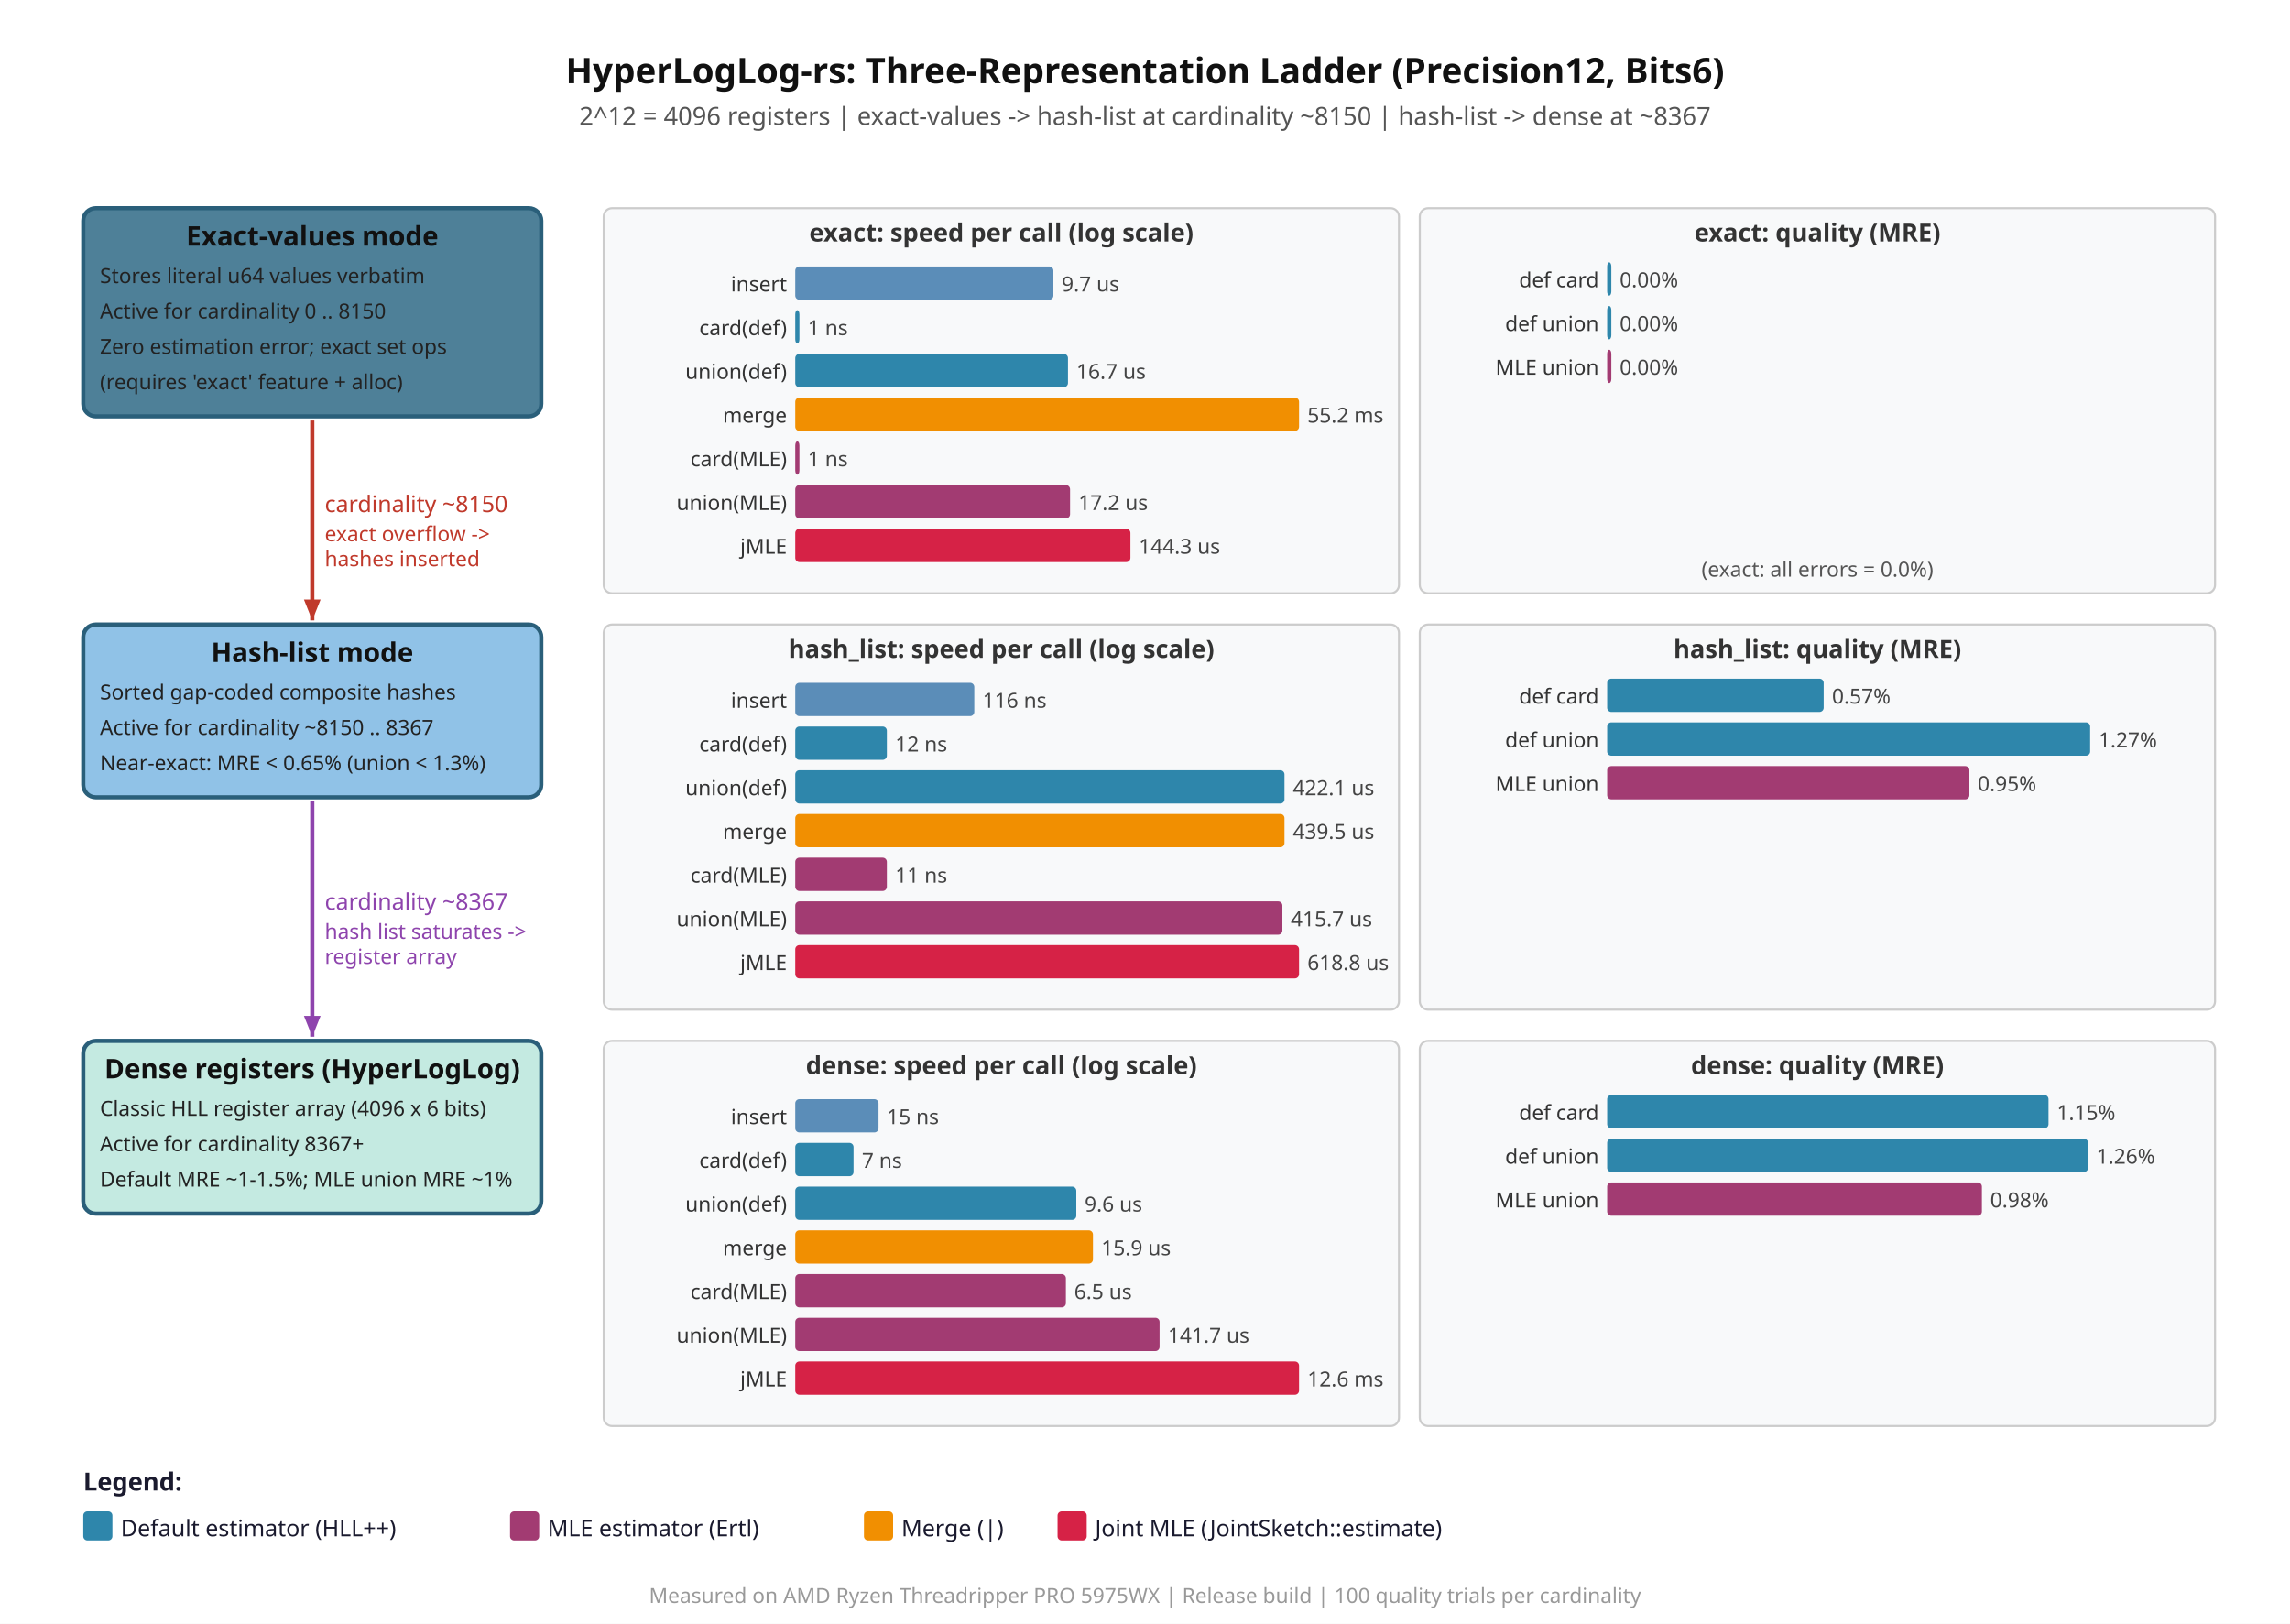
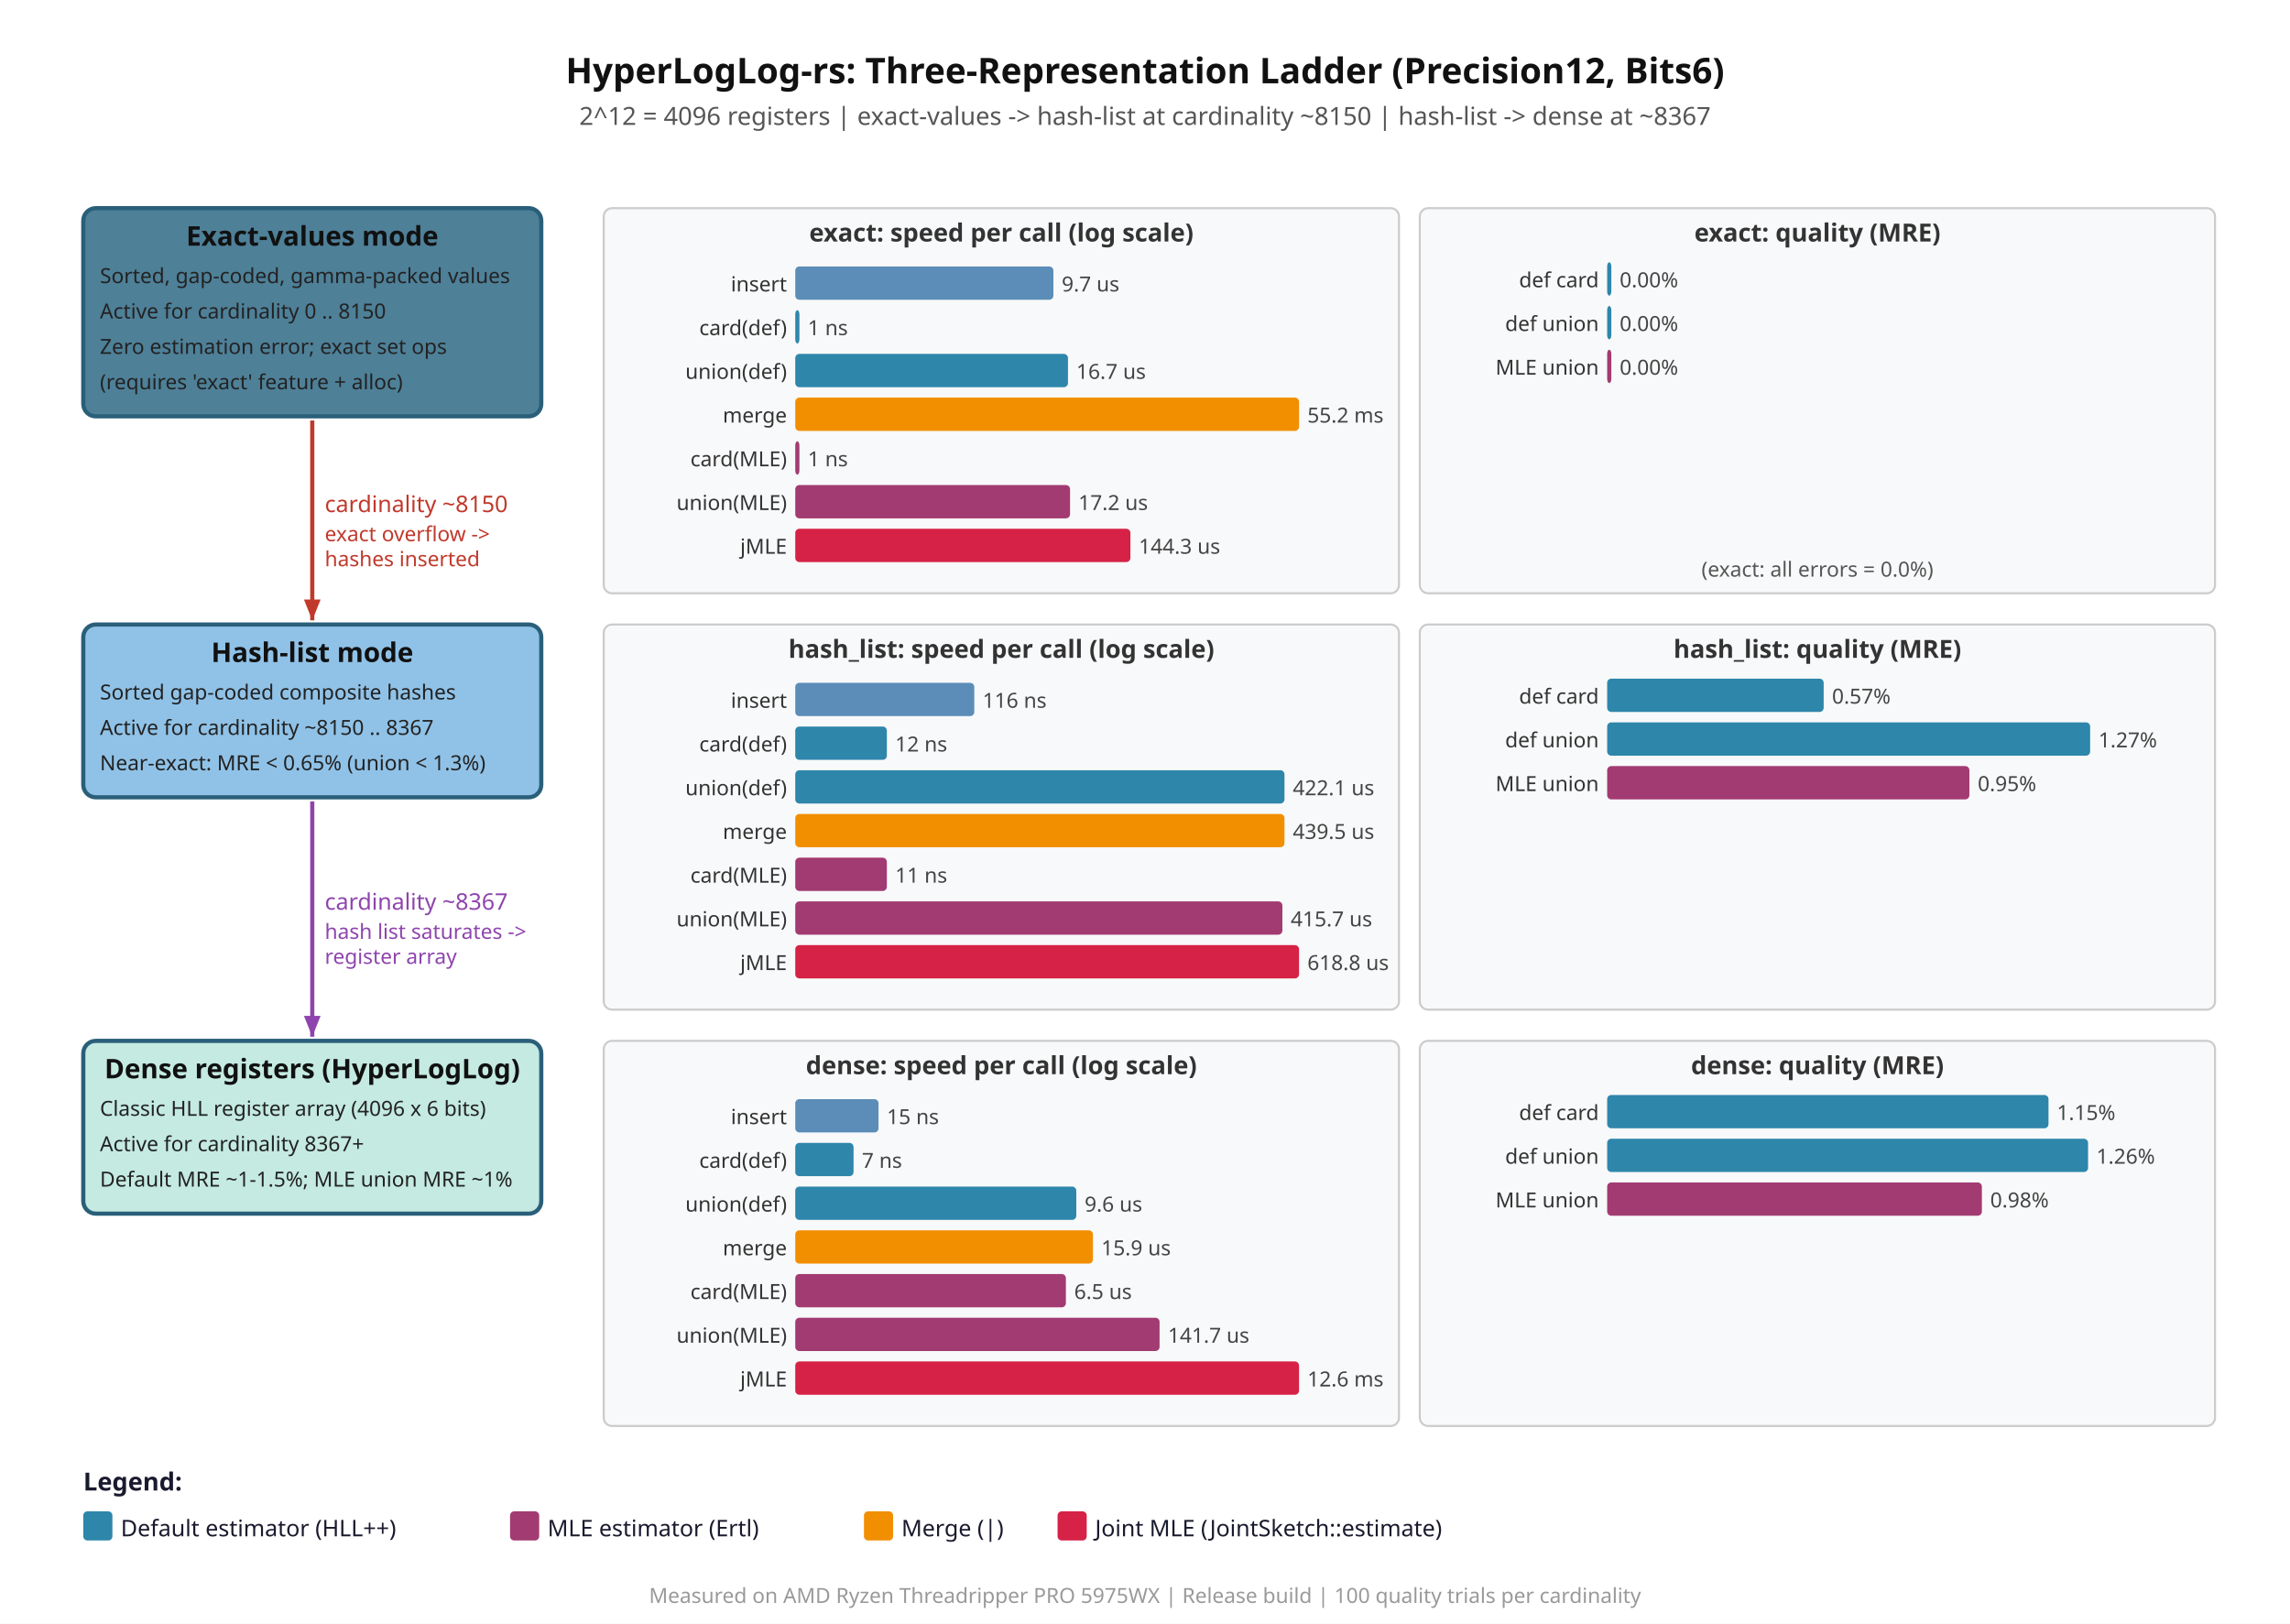
<svg xmlns="http://www.w3.org/2000/svg" width="1100" height="780" viewBox="0 0 1100 780">
  <rect x="0" y="0" width="1100" height="780" fill="#FFFFFF" />
  <text x="550" y="40" font-family="sans-serif" font-size="17" fill="#111" text-anchor="middle" font-weight="bold">HyperLogLog-rs: Three-Representation Ladder (Precision12, Bits6)</text>
  <text x="550" y="60" font-family="sans-serif" font-size="12" fill="#555" text-anchor="middle" font-weight="normal">2^12 = 4096 registers  |  exact-values -&gt; hash-list at cardinality ~8150  |  hash-list -&gt; dense at ~8367</text>
  <rect x="40" y="100" width="220" height="100" fill="#4E8098" stroke="#2A5F7A" stroke-width="2" rx="6" />
  <text x="150" y="118" font-family="sans-serif" font-size="13" fill="#111" text-anchor="middle" font-weight="bold">Exact-values mode</text>
-   <text x="48" y="136" font-family="sans-serif" font-size="10" fill="#222" text-anchor="start" font-weight="normal">Stores literal u64 values verbatim</text>
+   <text x="48" y="136" font-family="sans-serif" font-size="10" fill="#222" text-anchor="start" font-weight="normal">Sorted, gap-coded, gamma-packed values</text>
  <text x="48" y="153" font-family="sans-serif" font-size="10" fill="#222" text-anchor="start" font-weight="normal">Active for cardinality 0 .. 8150</text>
  <text x="48" y="170" font-family="sans-serif" font-size="10" fill="#222" text-anchor="start" font-weight="normal">Zero estimation error; exact set ops</text>
  <text x="48" y="187" font-family="sans-serif" font-size="10" fill="#222" text-anchor="start" font-weight="normal">(requires 'exact' feature + alloc)</text>
  <rect x="40" y="300" width="220" height="83" fill="#90C2E7" stroke="#2A5F7A" stroke-width="2" rx="6" />
  <text x="150" y="318" font-family="sans-serif" font-size="13" fill="#111" text-anchor="middle" font-weight="bold">Hash-list mode</text>
  <text x="48" y="336" font-family="sans-serif" font-size="10" fill="#222" text-anchor="start" font-weight="normal">Sorted gap-coded composite hashes</text>
  <text x="48" y="353" font-family="sans-serif" font-size="10" fill="#222" text-anchor="start" font-weight="normal">Active for cardinality ~8150 .. 8367</text>
  <text x="48" y="370" font-family="sans-serif" font-size="10" fill="#222" text-anchor="start" font-weight="normal">Near-exact: MRE &lt; 0.65%  (union &lt; 1.3%)</text>
  <rect x="40" y="500" width="220" height="83" fill="#C4EAE1" stroke="#2A5F7A" stroke-width="2" rx="6" />
  <text x="150" y="518" font-family="sans-serif" font-size="13" fill="#111" text-anchor="middle" font-weight="bold">Dense registers (HyperLogLog)</text>
  <text x="48" y="536" font-family="sans-serif" font-size="10" fill="#222" text-anchor="start" font-weight="normal">Classic HLL register array (4096 x 6 bits)</text>
  <text x="48" y="553" font-family="sans-serif" font-size="10" fill="#222" text-anchor="start" font-weight="normal">Active for cardinality 8367+</text>
  <text x="48" y="570" font-family="sans-serif" font-size="10" fill="#222" text-anchor="start" font-weight="normal">Default MRE ~1-1.5%;  MLE union MRE ~1%</text>
  <line x1="150" y1="202" x2="150" y2="298" stroke="#C0392B" stroke-width="2" />
  <polygon points="150,298 146.0,288.0 154.0,288.0" fill="#C0392B" />
  <text x="156" y="246" font-family="sans-serif" font-size="11" fill="#C0392B" text-anchor="start" font-weight="normal">cardinality ~8150</text>
  <text x="156" y="260" font-family="sans-serif" font-size="10" fill="#C0392B" text-anchor="start" font-weight="normal">exact overflow -&gt;</text>
  <text x="156" y="272" font-family="sans-serif" font-size="10" fill="#C0392B" text-anchor="start" font-weight="normal">hashes inserted</text>
  <line x1="150" y1="385" x2="150" y2="498" stroke="#8E44AD" stroke-width="2" />
  <polygon points="150,498 146.0,488.0 154.0,488.0" fill="#8E44AD" />
  <text x="156" y="437" font-family="sans-serif" font-size="11" fill="#8E44AD" text-anchor="start" font-weight="normal">cardinality ~8367</text>
  <text x="156" y="451" font-family="sans-serif" font-size="10" fill="#8E44AD" text-anchor="start" font-weight="normal">hash list saturates -&gt;</text>
  <text x="156" y="463" font-family="sans-serif" font-size="10" fill="#8E44AD" text-anchor="start" font-weight="normal">register array</text>
  <rect x="290" y="100" width="382" height="185" fill="#F8F9FA" stroke="#CCC" stroke-width="1" rx="4" />
  <text x="481" y="116" font-family="sans-serif" font-size="12" fill="#333" text-anchor="middle" font-weight="bold">exact: speed per call (log scale)</text>
  <rect x="382" y="128" width="124" height="16" fill="#5B8DB8" rx="2" />
  <text x="378" y="140" font-family="sans-serif" font-size="10" fill="#333" text-anchor="end" font-weight="normal">insert</text>
  <text x="510" y="140" font-family="sans-serif" font-size="10" fill="#444" text-anchor="start" font-weight="normal">9.7 us</text>
  <rect x="382" y="149" width="2" height="16" fill="#2E86AB" rx="2" />
  <text x="378" y="161" font-family="sans-serif" font-size="10" fill="#333" text-anchor="end" font-weight="normal">card(def)</text>
  <text x="388" y="161" font-family="sans-serif" font-size="10" fill="#444" text-anchor="start" font-weight="normal">1 ns</text>
  <rect x="382" y="170" width="131" height="16" fill="#2E86AB" rx="2" />
  <text x="378" y="182" font-family="sans-serif" font-size="10" fill="#333" text-anchor="end" font-weight="normal">union(def)</text>
  <text x="517" y="182" font-family="sans-serif" font-size="10" fill="#444" text-anchor="start" font-weight="normal">16.7 us</text>
  <rect x="382" y="191" width="242" height="16" fill="#F18F01" rx="2" />
  <text x="378" y="203" font-family="sans-serif" font-size="10" fill="#333" text-anchor="end" font-weight="normal">merge</text>
  <text x="628" y="203" font-family="sans-serif" font-size="10" fill="#444" text-anchor="start" font-weight="normal">55.2 ms</text>
  <rect x="382" y="212" width="2" height="16" fill="#A23B72" rx="2" />
  <text x="378" y="224" font-family="sans-serif" font-size="10" fill="#333" text-anchor="end" font-weight="normal">card(MLE)</text>
  <text x="388" y="224" font-family="sans-serif" font-size="10" fill="#444" text-anchor="start" font-weight="normal">1 ns</text>
  <rect x="382" y="233" width="132" height="16" fill="#A23B72" rx="2" />
  <text x="378" y="245" font-family="sans-serif" font-size="10" fill="#333" text-anchor="end" font-weight="normal">union(MLE)</text>
  <text x="518" y="245" font-family="sans-serif" font-size="10" fill="#444" text-anchor="start" font-weight="normal">17.2 us</text>
  <rect x="382" y="254" width="161" height="16" fill="#D62246" rx="2" />
  <text x="378" y="266" font-family="sans-serif" font-size="10" fill="#333" text-anchor="end" font-weight="normal">jMLE</text>
  <text x="547" y="266" font-family="sans-serif" font-size="10" fill="#444" text-anchor="start" font-weight="normal">144.3 us</text>
  <rect x="682" y="100" width="382" height="185" fill="#F8F9FA" stroke="#CCC" stroke-width="1" rx="4" />
  <text x="873" y="116" font-family="sans-serif" font-size="12" fill="#333" text-anchor="middle" font-weight="bold">exact: quality (MRE)</text>
  <rect x="772" y="126" width="2" height="16" fill="#2E86AB" rx="2" />
  <text x="768" y="138" font-family="sans-serif" font-size="10" fill="#333" text-anchor="end" font-weight="normal">def card</text>
  <text x="778" y="138" font-family="sans-serif" font-size="10" fill="#444" text-anchor="start" font-weight="normal">0.00%</text>
  <rect x="772" y="147" width="2" height="16" fill="#2E86AB" rx="2" />
  <text x="768" y="159" font-family="sans-serif" font-size="10" fill="#333" text-anchor="end" font-weight="normal">def union</text>
  <text x="778" y="159" font-family="sans-serif" font-size="10" fill="#444" text-anchor="start" font-weight="normal">0.00%</text>
  <rect x="772" y="168" width="2" height="16" fill="#A23B72" rx="2" />
  <text x="768" y="180" font-family="sans-serif" font-size="10" fill="#333" text-anchor="end" font-weight="normal">MLE union</text>
  <text x="778" y="180" font-family="sans-serif" font-size="10" fill="#444" text-anchor="start" font-weight="normal">0.00%</text>
  <text x="873" y="277" font-family="sans-serif" font-size="10" fill="#555" text-anchor="middle" font-weight="normal">(exact: all errors = 0.0%)</text>
  <rect x="290" y="300" width="382" height="185" fill="#F8F9FA" stroke="#CCC" stroke-width="1" rx="4" />
  <text x="481" y="316" font-family="sans-serif" font-size="12" fill="#333" text-anchor="middle" font-weight="bold">hash_list: speed per call (log scale)</text>
  <rect x="382" y="328" width="86" height="16" fill="#5B8DB8" rx="2" />
  <text x="378" y="340" font-family="sans-serif" font-size="10" fill="#333" text-anchor="end" font-weight="normal">insert</text>
  <text x="472" y="340" font-family="sans-serif" font-size="10" fill="#444" text-anchor="start" font-weight="normal">116 ns</text>
  <rect x="382" y="349" width="44" height="16" fill="#2E86AB" rx="2" />
  <text x="378" y="361" font-family="sans-serif" font-size="10" fill="#333" text-anchor="end" font-weight="normal">card(def)</text>
  <text x="430" y="361" font-family="sans-serif" font-size="10" fill="#444" text-anchor="start" font-weight="normal">12 ns</text>
  <rect x="382" y="370" width="235" height="16" fill="#2E86AB" rx="2" />
  <text x="378" y="382" font-family="sans-serif" font-size="10" fill="#333" text-anchor="end" font-weight="normal">union(def)</text>
  <text x="621" y="382" font-family="sans-serif" font-size="10" fill="#444" text-anchor="start" font-weight="normal">422.1 us</text>
  <rect x="382" y="391" width="235" height="16" fill="#F18F01" rx="2" />
  <text x="378" y="403" font-family="sans-serif" font-size="10" fill="#333" text-anchor="end" font-weight="normal">merge</text>
  <text x="621" y="403" font-family="sans-serif" font-size="10" fill="#444" text-anchor="start" font-weight="normal">439.5 us</text>
  <rect x="382" y="412" width="44" height="16" fill="#A23B72" rx="2" />
  <text x="378" y="424" font-family="sans-serif" font-size="10" fill="#333" text-anchor="end" font-weight="normal">card(MLE)</text>
  <text x="430" y="424" font-family="sans-serif" font-size="10" fill="#444" text-anchor="start" font-weight="normal">11 ns</text>
  <rect x="382" y="433" width="234" height="16" fill="#A23B72" rx="2" />
  <text x="378" y="445" font-family="sans-serif" font-size="10" fill="#333" text-anchor="end" font-weight="normal">union(MLE)</text>
  <text x="620" y="445" font-family="sans-serif" font-size="10" fill="#444" text-anchor="start" font-weight="normal">415.7 us</text>
  <rect x="382" y="454" width="242" height="16" fill="#D62246" rx="2" />
  <text x="378" y="466" font-family="sans-serif" font-size="10" fill="#333" text-anchor="end" font-weight="normal">jMLE</text>
  <text x="628" y="466" font-family="sans-serif" font-size="10" fill="#444" text-anchor="start" font-weight="normal">618.8 us</text>
  <rect x="682" y="300" width="382" height="185" fill="#F8F9FA" stroke="#CCC" stroke-width="1" rx="4" />
  <text x="873" y="316" font-family="sans-serif" font-size="12" fill="#333" text-anchor="middle" font-weight="bold">hash_list: quality (MRE)</text>
  <rect x="772" y="326" width="104" height="16" fill="#2E86AB" rx="2" />
  <text x="768" y="338" font-family="sans-serif" font-size="10" fill="#333" text-anchor="end" font-weight="normal">def card</text>
  <text x="880" y="338" font-family="sans-serif" font-size="10" fill="#444" text-anchor="start" font-weight="normal">0.57%</text>
  <rect x="772" y="347" width="232" height="16" fill="#2E86AB" rx="2" />
  <text x="768" y="359" font-family="sans-serif" font-size="10" fill="#333" text-anchor="end" font-weight="normal">def union</text>
  <text x="1008" y="359" font-family="sans-serif" font-size="10" fill="#444" text-anchor="start" font-weight="normal">1.27%</text>
  <rect x="772" y="368" width="174" height="16" fill="#A23B72" rx="2" />
  <text x="768" y="380" font-family="sans-serif" font-size="10" fill="#333" text-anchor="end" font-weight="normal">MLE union</text>
  <text x="950" y="380" font-family="sans-serif" font-size="10" fill="#444" text-anchor="start" font-weight="normal">0.95%</text>
  <rect x="290" y="500" width="382" height="185" fill="#F8F9FA" stroke="#CCC" stroke-width="1" rx="4" />
  <text x="481" y="516" font-family="sans-serif" font-size="12" fill="#333" text-anchor="middle" font-weight="bold">dense: speed per call (log scale)</text>
  <rect x="382" y="528" width="40" height="16" fill="#5B8DB8" rx="2" />
  <text x="378" y="540" font-family="sans-serif" font-size="10" fill="#333" text-anchor="end" font-weight="normal">insert</text>
  <text x="426" y="540" font-family="sans-serif" font-size="10" fill="#444" text-anchor="start" font-weight="normal">15 ns</text>
  <rect x="382" y="549" width="28" height="16" fill="#2E86AB" rx="2" />
  <text x="378" y="561" font-family="sans-serif" font-size="10" fill="#333" text-anchor="end" font-weight="normal">card(def)</text>
  <text x="414" y="561" font-family="sans-serif" font-size="10" fill="#444" text-anchor="start" font-weight="normal">7 ns</text>
  <rect x="382" y="570" width="135" height="16" fill="#2E86AB" rx="2" />
  <text x="378" y="582" font-family="sans-serif" font-size="10" fill="#333" text-anchor="end" font-weight="normal">union(def)</text>
  <text x="521" y="582" font-family="sans-serif" font-size="10" fill="#444" text-anchor="start" font-weight="normal">9.6 us</text>
  <rect x="382" y="591" width="143" height="16" fill="#F18F01" rx="2" />
  <text x="378" y="603" font-family="sans-serif" font-size="10" fill="#333" text-anchor="end" font-weight="normal">merge</text>
  <text x="529" y="603" font-family="sans-serif" font-size="10" fill="#444" text-anchor="start" font-weight="normal">15.9 us</text>
  <rect x="382" y="612" width="130" height="16" fill="#A23B72" rx="2" />
  <text x="378" y="624" font-family="sans-serif" font-size="10" fill="#333" text-anchor="end" font-weight="normal">card(MLE)</text>
  <text x="516" y="624" font-family="sans-serif" font-size="10" fill="#444" text-anchor="start" font-weight="normal">6.5 us</text>
  <rect x="382" y="633" width="175" height="16" fill="#A23B72" rx="2" />
  <text x="378" y="645" font-family="sans-serif" font-size="10" fill="#333" text-anchor="end" font-weight="normal">union(MLE)</text>
  <text x="561" y="645" font-family="sans-serif" font-size="10" fill="#444" text-anchor="start" font-weight="normal">141.7 us</text>
  <rect x="382" y="654" width="242" height="16" fill="#D62246" rx="2" />
  <text x="378" y="666" font-family="sans-serif" font-size="10" fill="#333" text-anchor="end" font-weight="normal">jMLE</text>
  <text x="628" y="666" font-family="sans-serif" font-size="10" fill="#444" text-anchor="start" font-weight="normal">12.6 ms</text>
  <rect x="682" y="500" width="382" height="185" fill="#F8F9FA" stroke="#CCC" stroke-width="1" rx="4" />
  <text x="873" y="516" font-family="sans-serif" font-size="12" fill="#333" text-anchor="middle" font-weight="bold">dense: quality (MRE)</text>
  <rect x="772" y="526" width="212" height="16" fill="#2E86AB" rx="2" />
  <text x="768" y="538" font-family="sans-serif" font-size="10" fill="#333" text-anchor="end" font-weight="normal">def card</text>
  <text x="988" y="538" font-family="sans-serif" font-size="10" fill="#444" text-anchor="start" font-weight="normal">1.15%</text>
  <rect x="772" y="547" width="231" height="16" fill="#2E86AB" rx="2" />
  <text x="768" y="559" font-family="sans-serif" font-size="10" fill="#333" text-anchor="end" font-weight="normal">def union</text>
  <text x="1007" y="559" font-family="sans-serif" font-size="10" fill="#444" text-anchor="start" font-weight="normal">1.26%</text>
  <rect x="772" y="568" width="180" height="16" fill="#A23B72" rx="2" />
  <text x="768" y="580" font-family="sans-serif" font-size="10" fill="#333" text-anchor="end" font-weight="normal">MLE union</text>
  <text x="956" y="580" font-family="sans-serif" font-size="10" fill="#444" text-anchor="start" font-weight="normal">0.98%</text>
  <text x="40" y="716" font-family="sans-serif" font-size="12" fill="#1A1A2E" text-anchor="start" font-weight="bold">Legend:</text>
  <rect x="40" y="726" width="14" height="14" fill="#2E86AB" rx="2" />
  <text x="58" y="738" font-family="sans-serif" font-size="11" fill="#1A1A2E" text-anchor="start" font-weight="normal">Default estimator (HLL++)</text>
  <rect x="245" y="726" width="14" height="14" fill="#A23B72" rx="2" />
  <text x="263" y="738" font-family="sans-serif" font-size="11" fill="#1A1A2E" text-anchor="start" font-weight="normal">MLE estimator (Ertl)</text>
  <rect x="415" y="726" width="14" height="14" fill="#F18F01" rx="2" />
  <text x="433" y="738" font-family="sans-serif" font-size="11" fill="#1A1A2E" text-anchor="start" font-weight="normal">Merge (|)</text>
  <rect x="508" y="726" width="14" height="14" fill="#D62246" rx="2" />
  <text x="526" y="738" font-family="sans-serif" font-size="11" fill="#1A1A2E" text-anchor="start" font-weight="normal">Joint MLE (JointSketch::estimate)</text>
  <text x="550" y="770" font-family="sans-serif" font-size="10" fill="#999" text-anchor="middle" font-weight="normal">Measured on AMD Ryzen Threadripper PRO 5975WX | Release build | 100 quality trials per cardinality</text>
</svg>
